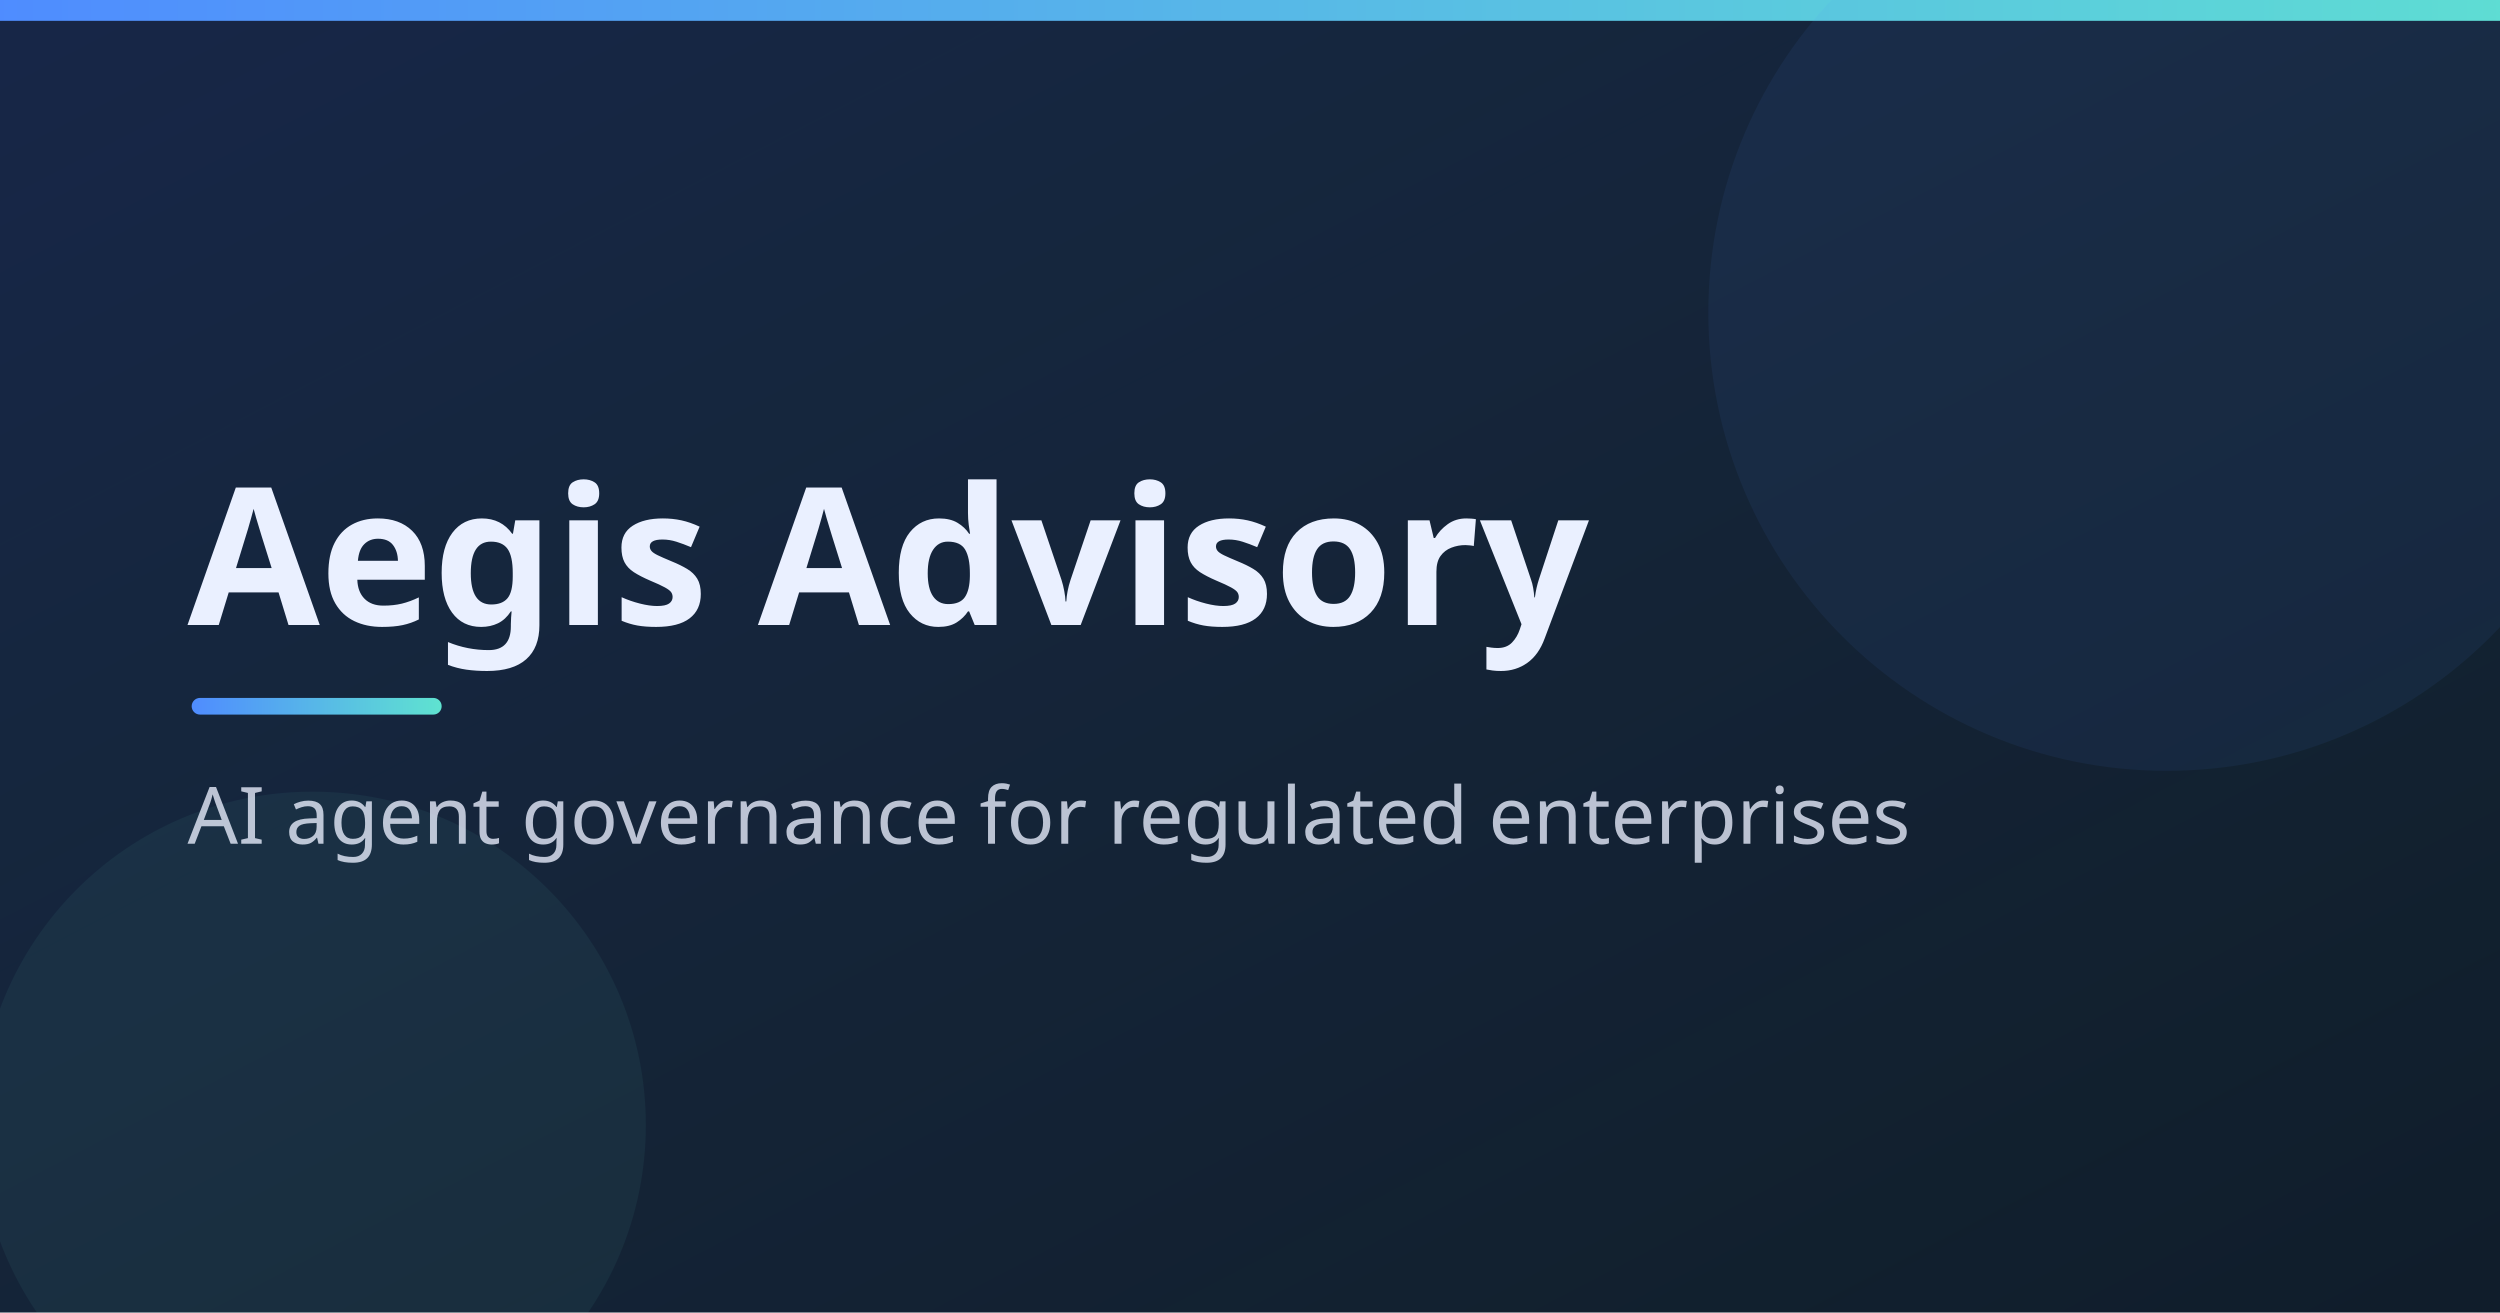
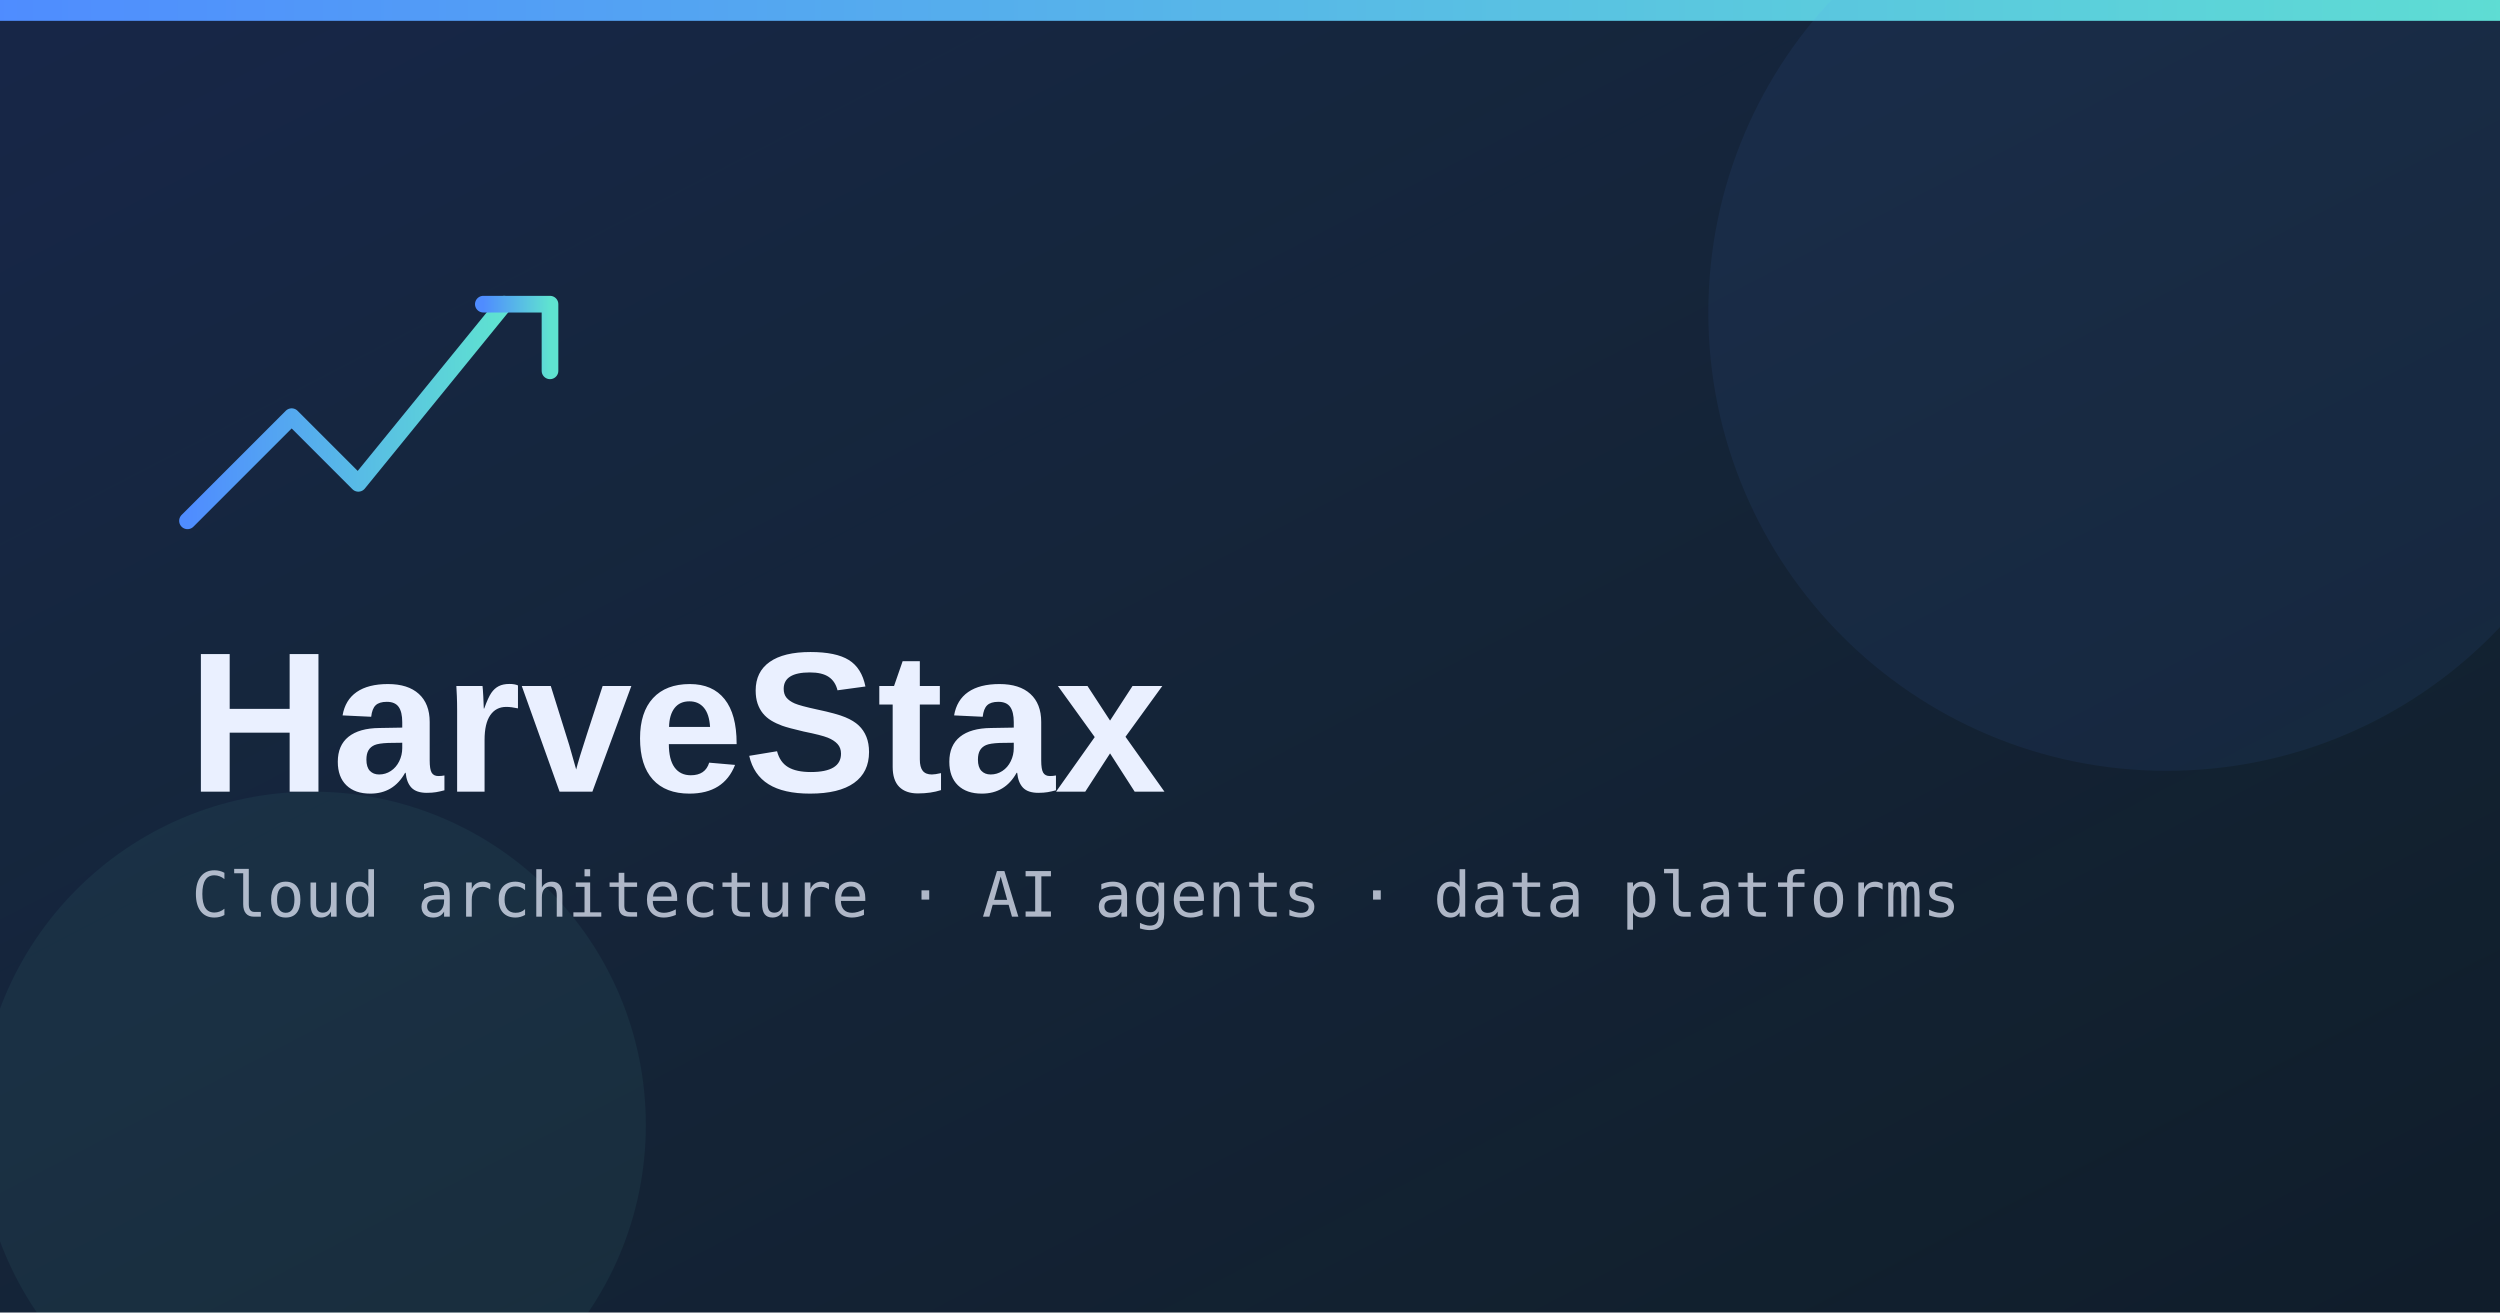
- <svg xmlns="http://www.w3.org/2000/svg" width="1200" height="630" viewBox="0 0 1200 630" role="img" aria-label="Aegis Advisory — AI agent governance for regulated enterprises">
+ <svg xmlns="http://www.w3.org/2000/svg" width="1200" height="630" viewBox="0 0 1200 630" role="img" aria-label="HarveStax — Cloud architecture, AI agents and data platforms">
  <defs>
    <linearGradient id="g" x1="0" y1="0" x2="1" y2="1">
      <stop offset="0" stop-color="#4f8cff" stop-opacity="0.18" />
      <stop offset="1" stop-color="#5fe3d0" stop-opacity="0.06" />
    </linearGradient>
    <linearGradient id="bar" x1="0" y1="0" x2="1" y2="0">
      <stop offset="0" stop-color="#4f8cff" />
      <stop offset="1" stop-color="#5fe3d0" />
    </linearGradient>
  </defs>
  <rect width="1200" height="630" fill="#0b1020" />
  <rect width="1200" height="630" fill="url(#g)" />
  <rect x="0" y="0" width="1200" height="10" fill="url(#bar)" />
  <circle cx="1040" cy="150" r="220" fill="#4f8cff" opacity="0.07" />
  <circle cx="150" cy="540" r="160" fill="#5fe3d0" opacity="0.06" />
-   <text x="90" y="300" font-family="'Trebuchet MS', sans-serif" font-size="92" font-weight="700" fill="#eaf0ff">Aegis Advisory</text>
-   <rect x="92" y="335" width="120" height="8" rx="4" fill="url(#bar)" />
-   <text x="90" y="405" font-family="'Trebuchet MS', sans-serif" font-size="38" font-weight="400" fill="#eaf0ff" opacity="0.78">AI agent governance for regulated enterprises</text>
+   <path d="M90 250 l50 -50 32 32 70 -86" fill="none" stroke="url(#bar)" stroke-width="8" stroke-linecap="round" stroke-linejoin="round" />
+   <path d="M232 146 h32 v32" fill="none" stroke="url(#bar)" stroke-width="8" stroke-linecap="round" stroke-linejoin="round" />
+   <text x="90" y="380" font-family="Arial, Helvetica, sans-serif" font-size="96" font-weight="700" fill="#eaf0ff">HarveStax</text>
+   <text x="92" y="440" font-family="Consolas, monospace" font-size="30" fill="#eaf0ff" opacity="0.72">Cloud architecture · AI agents · data platforms</text>
</svg>
